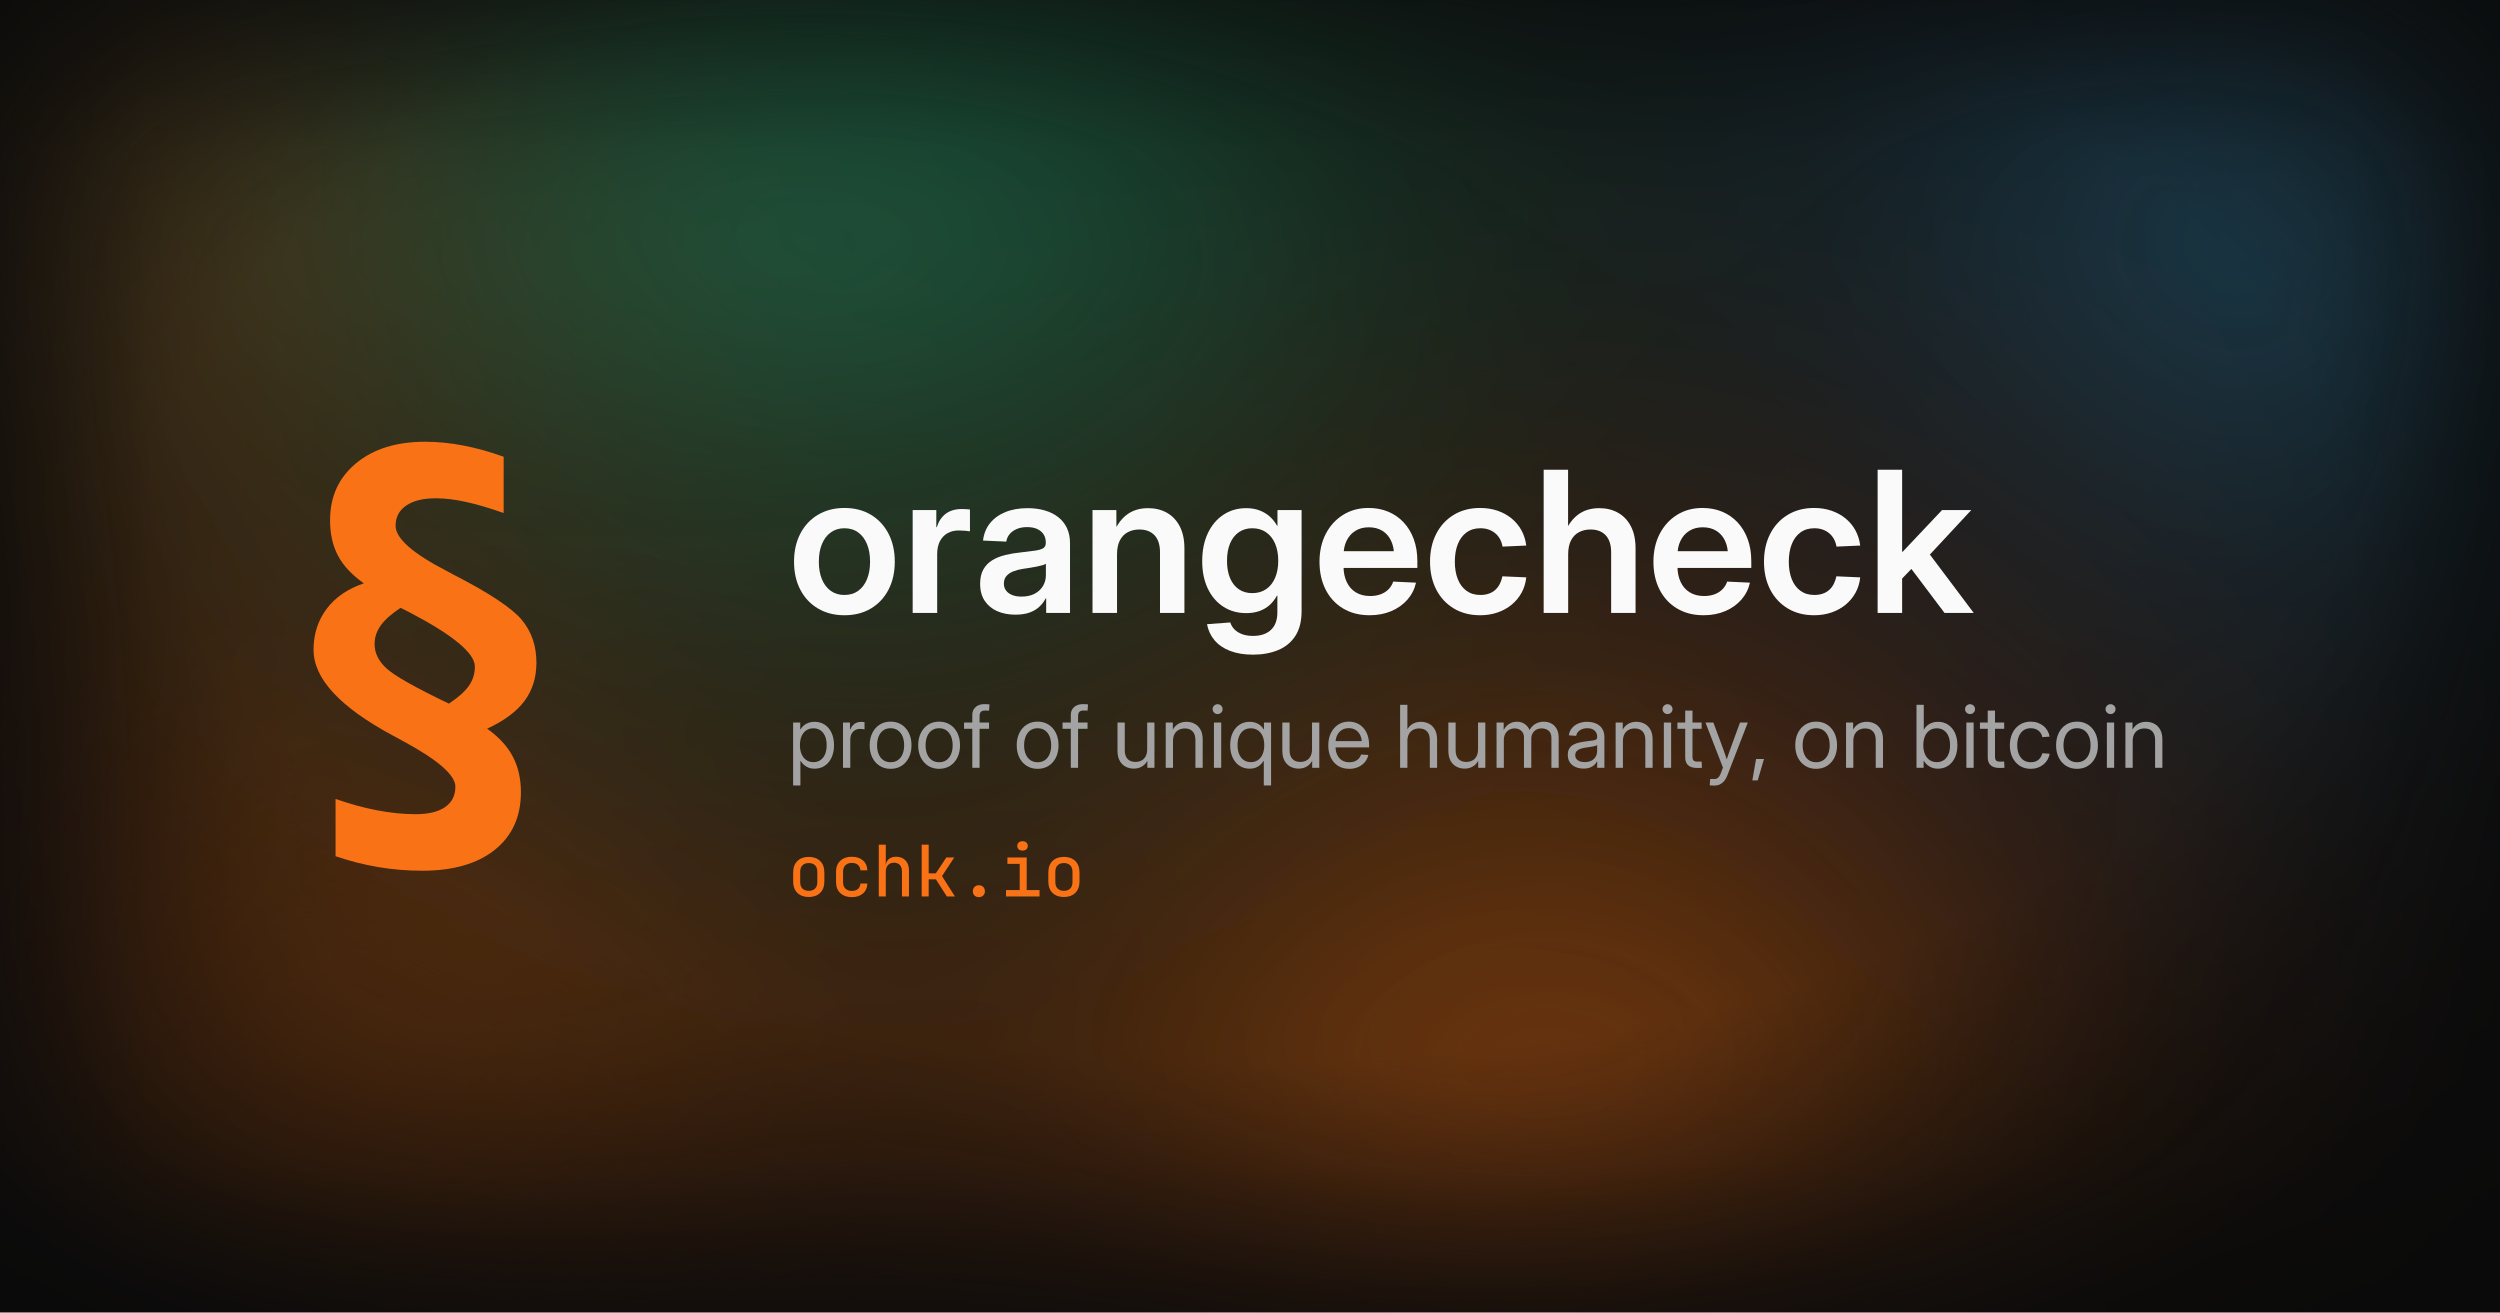
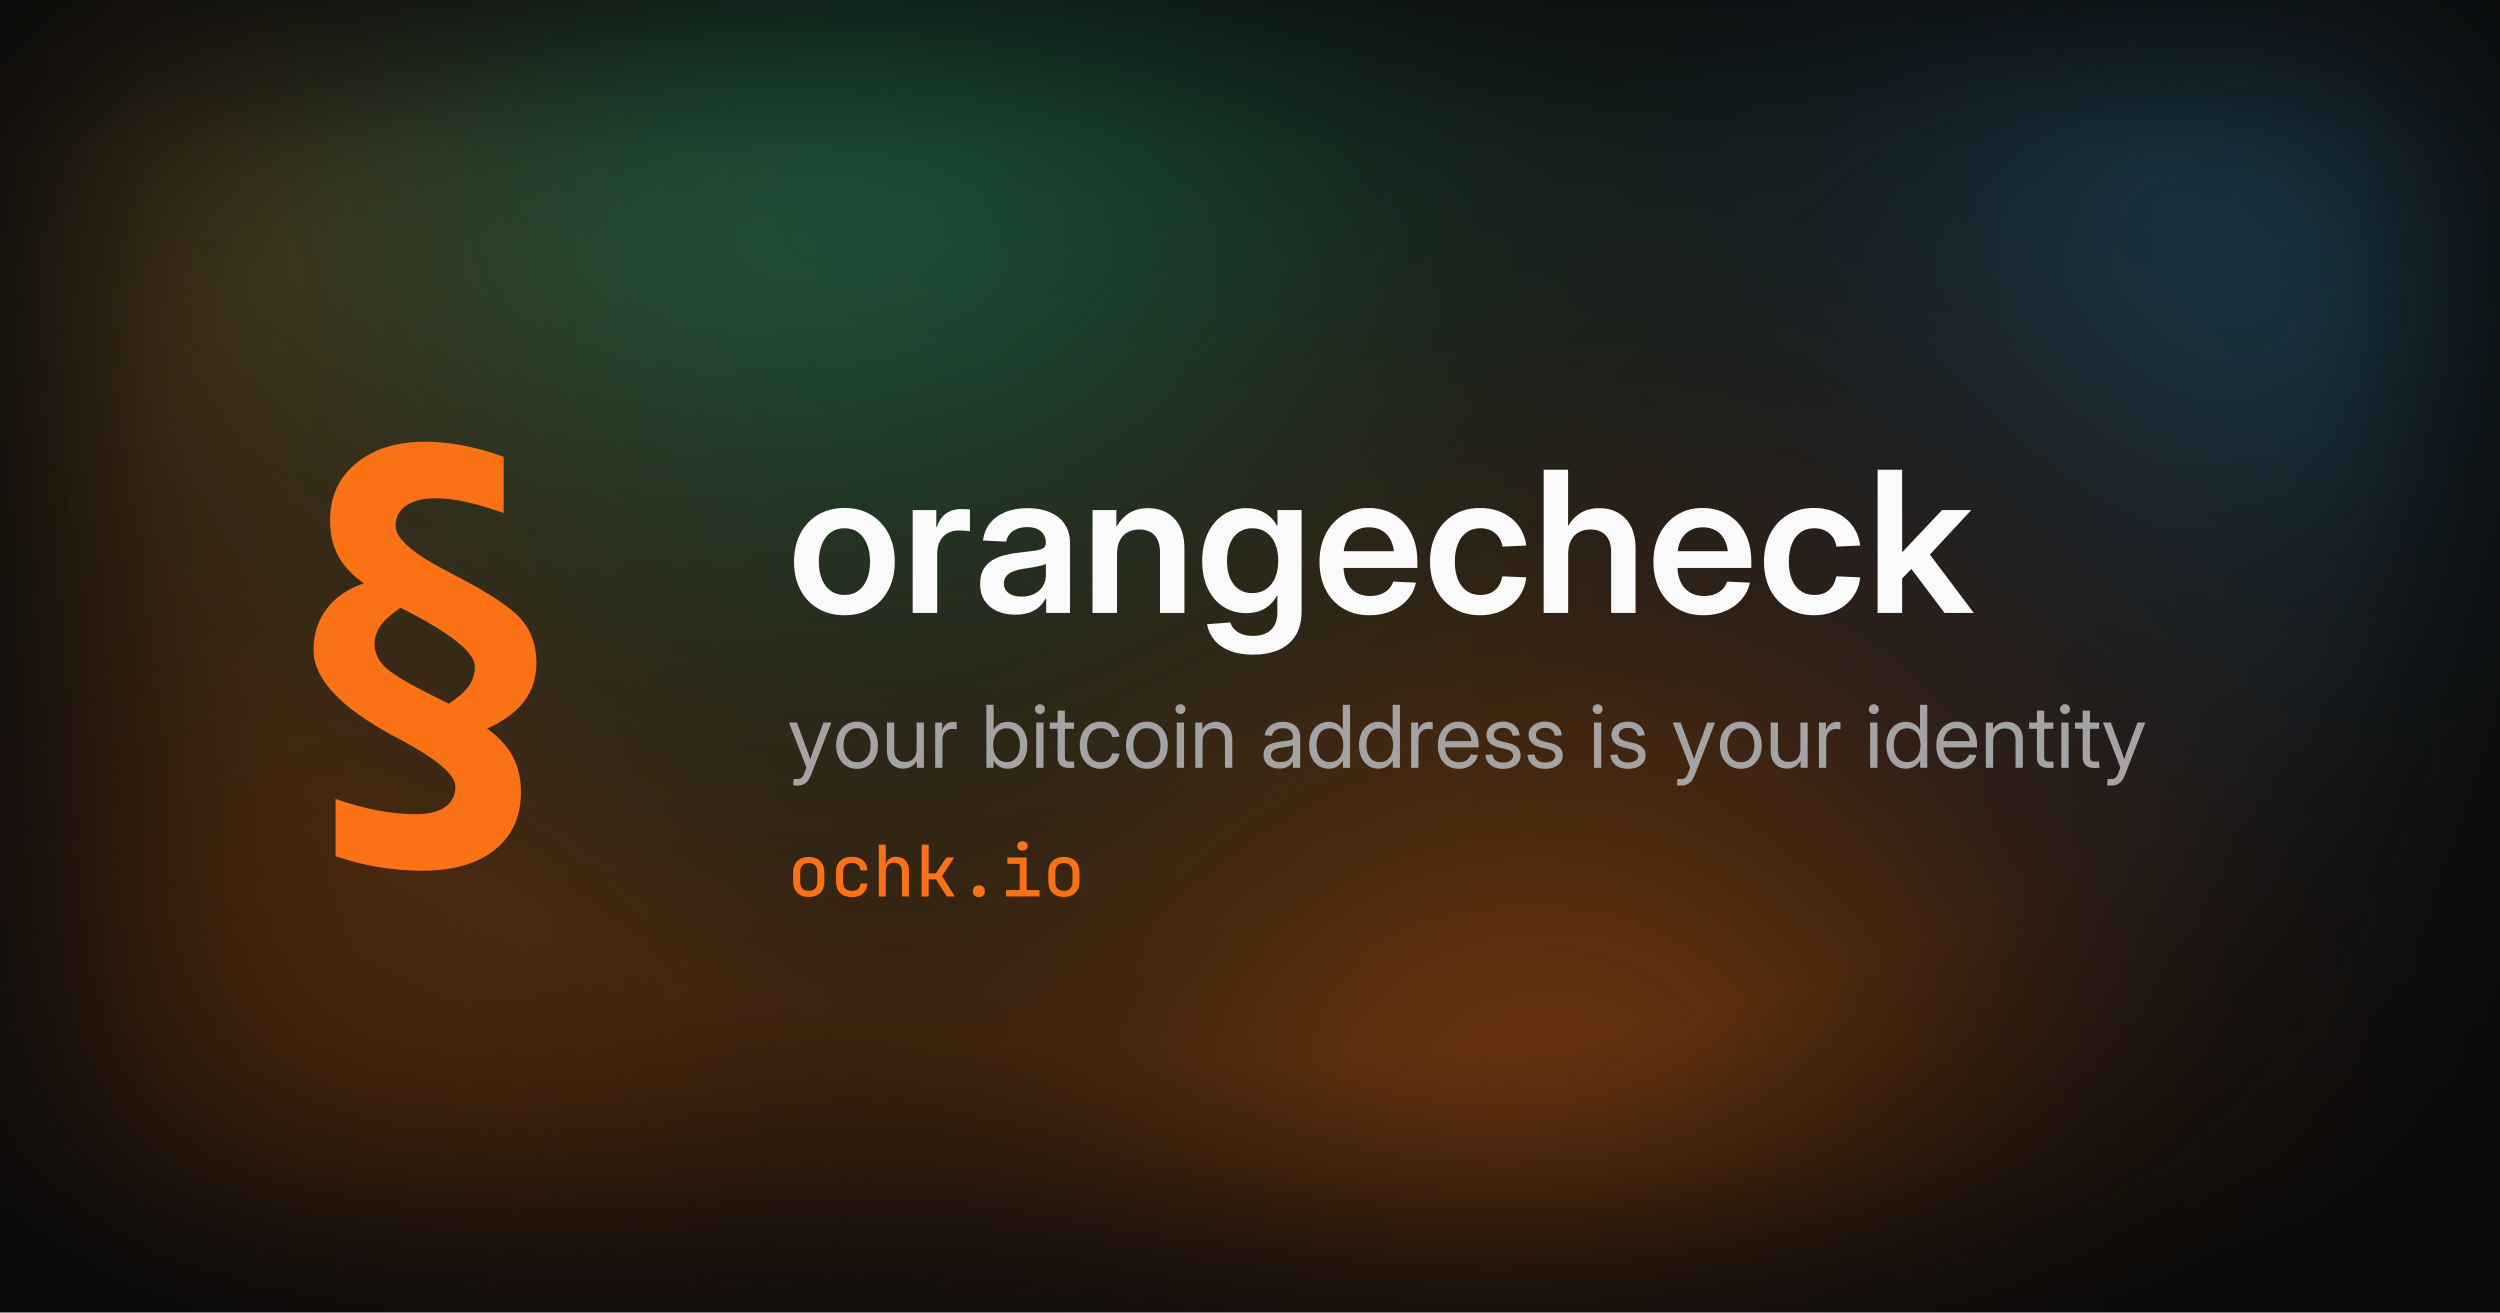
<svg xmlns="http://www.w3.org/2000/svg" width="1200" height="630" viewBox="0 0 1200 630" role="img" aria-label="orangecheck — og banner (orangecheck/dark)">
  <rect width="1200" height="630" fill="#0a0a0a" />
  <filter id="aublur" x="-20%" y="-20%" width="140%" height="140%">
    <feGaussianBlur stdDeviation="75.6" />
  </filter>
  <mask id="aumask">
    <rect width="1200" height="630" fill="url(#aufade)" />
  </mask>
  <defs>
    <radialGradient id="au0" cx="50%" cy="50%" r="50%">
      <stop offset="0%" stop-color="#f97316" stop-opacity="0.95" />
      <stop offset="62%" stop-color="#f97316" stop-opacity="0.18" />
      <stop offset="100%" stop-color="#f97316" stop-opacity="0" />
    </radialGradient>
    <radialGradient id="au1" cx="50%" cy="50%" r="50%">
      <stop offset="0%" stop-color="#34c98a" stop-opacity="0.95" />
      <stop offset="62%" stop-color="#34c98a" stop-opacity="0.18" />
      <stop offset="100%" stop-color="#34c98a" stop-opacity="0" />
    </radialGradient>
    <radialGradient id="au2" cx="50%" cy="50%" r="50%">
      <stop offset="0%" stop-color="#3f9fd1" stop-opacity="0.95" />
      <stop offset="62%" stop-color="#3f9fd1" stop-opacity="0.18" />
      <stop offset="100%" stop-color="#3f9fd1" stop-opacity="0" />
    </radialGradient>
    <radialGradient id="au3" cx="50%" cy="50%" r="50%">
      <stop offset="0%" stop-color="#f97316" stop-opacity="0.95" />
      <stop offset="62%" stop-color="#f97316" stop-opacity="0.18" />
      <stop offset="100%" stop-color="#f97316" stop-opacity="0" />
    </radialGradient>
    <radialGradient id="au4" cx="50%" cy="50%" r="50%">
      <stop offset="0%" stop-color="#f97316" stop-opacity="0.95" />
      <stop offset="62%" stop-color="#f97316" stop-opacity="0.18" />
      <stop offset="100%" stop-color="#f97316" stop-opacity="0" />
    </radialGradient>
    <radialGradient id="aufade" cx="50%" cy="38%" r="78%">
      <stop offset="55%" stop-color="#fff" stop-opacity="1" />
      <stop offset="100%" stop-color="#fff" stop-opacity="0" />
    </radialGradient>
  </defs>
  <g opacity="0.62" filter="url(#aublur)" mask="url(#aumask)">
    <ellipse cx="-60.0" cy="-63.0" rx="552.0" ry="598.5" fill="url(#au0)" />
    <ellipse cx="408.0" cy="-31.5" rx="504.0" ry="567.0" fill="url(#au1)" />
    <ellipse cx="1176.0" cy="-50.4" rx="552.0" ry="598.5" fill="url(#au2)" />
    <ellipse cx="744.0" cy="598.5" rx="480.0" ry="535.5" fill="url(#au3)" />
    <ellipse cx="144.0" cy="642.6" rx="504.0" ry="535.5" fill="url(#au4)" />
  </g>
  <g transform="translate(72.0 183.0) scale(0.2578)" fill="#fafafa">
    <path d="M518 856Q463 820 438.5 785.5Q414 751 414 711Q414 657 462.5 613.0Q511 569 711 473Q766 509 790.5 543.5Q815 578 815 621Q815 702 550 840ZM930 1460V1235Q845 1265 779.0 1279.5Q713 1294 659 1294Q583 1294 540.5 1265.0Q498 1236 498 1184Q498 1109 701 1004Q720 994 729 989Q943 879 1002.0 808.5Q1061 738 1061 637Q1061 548 1013.5 484.0Q966 420 864 373Q934 323 966.5 261.5Q999 200 999 119Q999 -28 894.5 -111.5Q790 -195 604 -195Q515 -195 429.0 -180.5Q343 -166 258 -137V92Q343 62 424.0 46.5Q505 31 578 31Q655 31 696.0 59.5Q737 88 737 141Q737 211 523 326L512 332L486 346Q170 516 170 688Q170 782 222.0 851.5Q274 921 371 954Q300 1004 268.0 1064.0Q236 1124 236 1206Q236 1348 340.0 1434.0Q444 1520 616 1520Q690 1520 768.5 1505.0Q847 1490 930 1460Z" fill="#f97316" transform="translate(225.3457 820.5434) scale(0.465726 -0.465726)" />
  </g>
  <g fill="#fafafa">
    <path transform="translate(378.00 294.21) scale(0.04614 -0.04614)" d="M592 -24Q436 -24 317.50 46Q199 116 133.50 241.50Q68 367 68 533Q68 699 133.50 825Q199 951 317.50 1021.50Q436 1092 592 1092Q750 1092 867.50 1021.50Q985 951 1050.50 825Q1116 699 1116 533Q1116 367 1050.50 241.50Q985 116 867.50 46Q750 -24 592 -24ZM592 187Q676 187 735.50 230Q795 273 827 351Q859 429 859 533Q859 638 827 716Q795 794 735.50 837.50Q676 881 592 881Q510 881 450 837.50Q390 794 358 716Q326 638 326 533Q326 428 358 350.50Q390 273 449.50 230Q509 187 592 187Z" />
    <path transform="translate(432.68 294.21) scale(0.04614 -0.04614)" d="M117 0V1070H363V892H368Q397 984 462 1032.50Q527 1081 629 1081Q653 1081 675.50 1079.50Q698 1078 713 1076V849Q699 852 664.50 855Q630 858 594 858Q531 858 480.50 830Q430 802 401 747Q372 692 372 611V0Z" />
    <path transform="translate(467.19 294.21) scale(0.04614 -0.04614)" d="M438 -18Q332 -18 249.50 18Q167 54 119 125.50Q71 197 71 303Q71 394 105 453.50Q139 513 197.50 548.50Q256 584 331.50 602.50Q407 621 488 629Q586 640 644 648.50Q702 657 728 674Q754 691 754 727V734Q754 782 731 817.50Q708 853 665 873Q622 893 560 893Q498 893 451.50 873Q405 853 377 819Q349 785 343 742L101 753Q113 857 172.50 932Q232 1007 332 1048.50Q432 1090 564 1090Q662 1090 743 1066.50Q824 1043 883 997Q942 951 974 883Q1006 815 1006 726V0H758V150H752Q728 103 687 64.50Q646 26 585 4Q524 -18 438 -18ZM501 170Q583 170 639.50 200.50Q696 231 725.50 281.50Q755 332 755 393V512Q743 503 718.50 496Q694 489 661 482.50Q628 476 591.50 470Q555 464 519 459Q464 451 418.50 433.50Q373 416 345.50 385Q318 354 318 305Q318 263 341 232.50Q364 202 405 186Q446 170 501 170Z" />
    <path transform="translate(519.01 294.21) scale(0.04614 -0.04614)" d="M372 610V0H117V1070H365L366 799H323Q373 941 465.50 1015.50Q558 1090 695 1090Q807 1090 892 1041.50Q977 993 1025 900Q1073 807 1073 671V0H819V631Q819 747 762.50 807.50Q706 868 604 868Q538 868 485 840.50Q432 813 402 755.50Q372 698 372 610Z" />
    <path transform="translate(573.92 294.21) scale(0.04614 -0.04614)" d="M597 -434Q459 -434 358 -395Q257 -356 196.50 -284.50Q136 -213 118 -117L360 -99Q373 -141 405 -172.50Q437 -204 485 -221.50Q533 -239 597 -239Q716 -239 783 -176.50Q850 -114 850 6V179H845Q814 122 768.50 81.50Q723 41 662.50 19.50Q602 -2 526 -2Q391 -2 287.50 65Q184 132 126 254Q68 376 68 539Q68 705 126.50 829Q185 953 288.50 1021.50Q392 1090 526 1090Q601 1090 662 1067.50Q723 1045 769.50 1004Q816 963 847 907H851V1070H1102V21Q1102 -140 1036.50 -240Q971 -340 856.50 -387Q742 -434 597 -434ZM589 206Q672 206 732.50 247Q793 288 826 364Q859 440 859 542Q859 645 826.50 721Q794 797 733 839Q672 881 589 881Q509 881 450 840.50Q391 800 358.50 724.50Q326 649 326 542Q326 436 358.50 360.50Q391 285 450 245.50Q509 206 589 206Z" />
    <path transform="translate(630.22 294.21) scale(0.04614 -0.04614)" d="M590 -24Q430 -24 312.50 47Q195 118 131.50 243.50Q68 369 68 532Q68 696 133 822Q198 948 313 1020Q428 1092 578 1092Q690 1092 782.50 1053.50Q875 1015 943 942.50Q1011 870 1048.50 768Q1086 666 1086 539V468H174V642H958L844 594Q844 685 812.50 751.50Q781 818 722 854.50Q663 891 581 891Q500 891 441 854Q382 817 350 751.50Q318 686 318 598V486Q318 392 351 322Q384 252 446 214Q508 176 595 176Q657 176 705.50 194.50Q754 213 787 247Q820 281 835 326L1072 315Q1050 215 983 138.50Q916 62 815 19Q714 -24 590 -24Z" />
    <path transform="translate(683.28 294.21) scale(0.04614 -0.04614)" d="M589 -24Q433 -24 315.50 46.50Q198 117 133 242.50Q68 368 68 533Q68 698 133 824Q198 950 315.50 1021Q433 1092 589 1092Q687 1092 770 1063.50Q853 1035 916.50 983Q980 931 1019 859.50Q1058 788 1069 701L822 690Q815 733 796 768Q777 803 747.50 828Q718 853 679 867Q640 881 592 881Q507 881 447.50 837.50Q388 794 357 716Q326 638 326 533Q326 429 357 351Q388 273 447.50 230Q507 187 592 187Q641 187 679.50 200.50Q718 214 746.50 239.50Q775 265 793.50 301Q812 337 821 381L1069 370Q1060 283 1021 211.50Q982 140 918.50 87Q855 34 771 5Q687 -24 589 -24Z" />
    <path transform="translate(735.56 294.21) scale(0.04614 -0.04614)" d="M372 610V0H117V1490H371V799H323Q373 941 465.50 1015.50Q558 1090 695 1090Q807 1090 892 1041.50Q977 993 1025 900Q1073 807 1073 671V0H819V631Q819 747 762.50 807.50Q706 868 604 868Q538 868 485 840.50Q432 813 402 755.50Q372 698 372 610Z" />
    <path transform="translate(790.51 294.21) scale(0.04614 -0.04614)" d="M590 -24Q430 -24 312.50 47Q195 118 131.50 243.50Q68 369 68 532Q68 696 133 822Q198 948 313 1020Q428 1092 578 1092Q690 1092 782.50 1053.50Q875 1015 943 942.50Q1011 870 1048.50 768Q1086 666 1086 539V468H174V642H958L844 594Q844 685 812.50 751.50Q781 818 722 854.50Q663 891 581 891Q500 891 441 854Q382 817 350 751.50Q318 686 318 598V486Q318 392 351 322Q384 252 446 214Q508 176 595 176Q657 176 705.50 194.50Q754 213 787 247Q820 281 835 326L1072 315Q1050 215 983 138.50Q916 62 815 19Q714 -24 590 -24Z" />
    <path transform="translate(843.58 294.21) scale(0.04614 -0.04614)" d="M589 -24Q433 -24 315.50 46.50Q198 117 133 242.50Q68 368 68 533Q68 698 133 824Q198 950 315.50 1021Q433 1092 589 1092Q687 1092 770 1063.50Q853 1035 916.50 983Q980 931 1019 859.50Q1058 788 1069 701L822 690Q815 733 796 768Q777 803 747.50 828Q718 853 679 867Q640 881 592 881Q507 881 447.50 837.50Q388 794 357 716Q326 638 326 533Q326 429 357 351Q388 273 447.50 230Q507 187 592 187Q641 187 679.50 200.50Q718 214 746.50 239.50Q775 265 793.50 301Q812 337 821 381L1069 370Q1060 283 1021 211.50Q982 140 918.50 87Q855 34 771 5Q687 -24 589 -24Z" />
    <path transform="translate(895.86 294.21) scale(0.04614 -0.04614)" d="M350 335V637H378L787 1070H1091L600 542H549ZM117 0V1490H372V0ZM813 0 447 486 618 664 1117 0Z" />
  </g>
  <g fill="#a3a3a3">
-     <path transform="translate(378.00 368.55) scale(0.0203 -0.0203)" d="M133 -418V1070H301V909H307Q338 961 386 1001.50Q434 1042 498 1065Q562 1088 639 1088Q777 1088 881 1019Q985 950 1042.50 825Q1100 700 1100 534Q1100 369 1042.50 244Q985 119 881 49Q777 -21 639 -21Q562 -21 500.50 2.50Q439 26 391.50 67.50Q344 109 310 163H305V-418ZM613 134Q708 134 778 181.50Q848 229 887 318.50Q926 408 926 535Q926 662 887 751Q848 840 778 887Q708 934 613 934Q514 934 442 884.50Q370 835 332 745.50Q294 656 294 535Q294 415 332.50 324.50Q371 234 442.50 184Q514 134 613 134Z" />
-     <path transform="translate(401.94 368.55) scale(0.0203 -0.0203)" d="M133 0V1070H298V902H304Q333 985 399.50 1035.50Q466 1086 566 1086Q588 1086 609 1084Q630 1082 642 1080V908Q632 911 603 915.50Q574 920 537 920Q474 920 421 891.50Q368 863 336.50 805.50Q305 748 305 661V0Z" />
-     <path transform="translate(415.84 368.55) scale(0.0203 -0.0203)" d="M573 -24Q426 -24 314.50 47Q203 118 141 243Q79 368 79 532Q79 697 141 823Q203 949 314.50 1020.50Q426 1092 573 1092Q722 1092 833 1020.50Q944 949 1006 823Q1068 697 1068 532Q1068 368 1006 243Q944 118 833 47Q722 -24 573 -24ZM573 132Q676 132 747.50 183Q819 234 856.50 324.50Q894 415 894 532Q894 651 856.50 741.50Q819 832 747.50 884Q676 936 573 936Q471 936 399.50 884.50Q328 833 291 742Q254 651 254 532Q254 414 291 324Q328 234 399.50 183Q471 132 573 132Z" />
-     <path transform="translate(439.13 368.55) scale(0.0203 -0.0203)" d="M573 -24Q426 -24 314.50 47Q203 118 141 243Q79 368 79 532Q79 697 141 823Q203 949 314.50 1020.50Q426 1092 573 1092Q722 1092 833 1020.50Q944 949 1006 823Q1068 697 1068 532Q1068 368 1006 243Q944 118 833 47Q722 -24 573 -24ZM573 132Q676 132 747.50 183Q819 234 856.50 324.50Q894 415 894 532Q894 651 856.50 741.50Q819 832 747.50 884Q676 936 573 936Q471 936 399.50 884.50Q328 833 291 742Q254 651 254 532Q254 414 291 324Q328 234 399.50 183Q471 132 573 132Z" />
-     <path transform="translate(462.42 368.55) scale(0.0203 -0.0203)" d="M607 1070V922H16V1070ZM211 0V1249Q211 1330 247.50 1387Q284 1444 349 1475Q414 1506 498 1506Q540 1506 573 1503.50Q606 1501 618 1499L607 1351Q597 1352 567.50 1353.50Q538 1355 515 1355Q445 1355 414 1323Q383 1291 383 1220V0Z" />
-     <path transform="translate(486.42 368.55) scale(0.0203 -0.0203)" d="M573 -24Q426 -24 314.50 47Q203 118 141 243Q79 368 79 532Q79 697 141 823Q203 949 314.50 1020.50Q426 1092 573 1092Q722 1092 833 1020.50Q944 949 1006 823Q1068 697 1068 532Q1068 368 1006 243Q944 118 833 47Q722 -24 573 -24ZM573 132Q676 132 747.50 183Q819 234 856.50 324.50Q894 415 894 532Q894 651 856.50 741.50Q819 832 747.50 884Q676 936 573 936Q471 936 399.50 884.50Q328 833 291 742Q254 651 254 532Q254 414 291 324Q328 234 399.50 183Q471 132 573 132Z" />
-     <path transform="translate(509.70 368.55) scale(0.0203 -0.0203)" d="M607 1070V922H16V1070ZM211 0V1249Q211 1330 247.50 1387Q284 1444 349 1475Q414 1506 498 1506Q540 1506 573 1503.50Q606 1501 618 1499L607 1351Q597 1352 567.50 1353.50Q538 1355 515 1355Q445 1355 414 1323Q383 1291 383 1220V0Z" />
-     <path transform="translate(533.70 368.55) scale(0.0203 -0.0203)" d="M519 -19Q412 -19 324 27.50Q236 74 184.50 168Q133 262 133 402V1070H305V414Q305 279 371.50 209Q438 139 556 139Q634 139 697 170.50Q760 202 797.50 269.50Q835 337 835 440V1070H1007V0H839V259H882Q830 114 737 47.50Q644 -19 519 -19Z" />
-     <path transform="translate(556.85 368.55) scale(0.0203 -0.0203)" d="M305 630V0H133V1070H301V810H258Q310 956 403 1022Q496 1088 621 1088Q729 1088 816.50 1041.50Q904 995 955.50 902Q1007 809 1007 668V0H835V655Q835 791 769 861Q703 931 584 931Q507 931 443.50 899Q380 867 342.50 800.50Q305 734 305 630Z" />
-     <path transform="translate(579.99 368.55) scale(0.0203 -0.0203)" d="M133 0V1070H305V0ZM220 1271Q171 1271 136.50 1305Q102 1339 102 1387Q102 1436 136.50 1470Q171 1504 219 1504Q269 1504 303.50 1470Q338 1436 338 1387Q338 1339 303.50 1305Q269 1271 220 1271Z" />
-     <path transform="translate(588.88 368.55) scale(0.0203 -0.0203)" d="M1046 -418H874V163H869Q836 109 788.50 67.50Q741 26 679.50 2.50Q618 -21 540 -21Q403 -21 298.50 49Q194 119 136.50 244Q79 369 79 534Q79 700 137 825Q195 950 299 1019Q403 1088 541 1088Q619 1088 682.50 1065Q746 1042 794 1001.50Q842 961 872 909H878V1070H1046ZM567 134Q666 134 737.50 184Q809 234 847 324.50Q885 415 885 535Q885 656 847 745.50Q809 835 737.50 884.50Q666 934 567 934Q472 934 401.50 887Q331 840 292.50 751Q254 662 254 535Q254 408 293 318.50Q332 229 402.50 181.50Q473 134 567 134Z" />
-     <path transform="translate(612.82 368.55) scale(0.0203 -0.0203)" d="M519 -19Q412 -19 324 27.50Q236 74 184.50 168Q133 262 133 402V1070H305V414Q305 279 371.50 209Q438 139 556 139Q634 139 697 170.50Q760 202 797.50 269.50Q835 337 835 440V1070H1007V0H839V259H882Q830 114 737 47.50Q644 -19 519 -19Z" />
-     <path transform="translate(635.97 368.55) scale(0.0203 -0.0203)" d="M577 -24Q420 -24 309 47Q198 118 138.50 243.50Q79 369 79 531Q79 695 140.50 821Q202 947 311 1019.50Q420 1092 563 1092Q668 1092 756 1054Q844 1016 908.50 944Q973 872 1008.50 769.50Q1044 667 1044 536V483H176V631H949L873 578Q873 687 835.50 768Q798 849 728.50 893.50Q659 938 563 938Q467 938 397 893Q327 848 288.50 768.50Q250 689 250 585V506Q250 394 289 309.50Q328 225 401 178Q474 131 577 131Q650 131 706.50 153.50Q763 176 800.50 217.50Q838 259 855 314L1026 304Q1005 206 942 132.50Q879 59 785.50 17.50Q692 -24 577 -24Z" />
-     <path transform="translate(669.36 368.55) scale(0.0203 -0.0203)" d="M305 630V0H133V1490H305V810H258Q310 956 403 1022Q496 1088 621 1088Q729 1088 816.50 1041.50Q904 995 955.50 902Q1007 809 1007 668V0H835V655Q835 791 769 861Q703 931 584 931Q507 931 443.50 899Q380 867 342.50 800.50Q305 734 305 630Z" />
-     <path transform="translate(692.51 368.55) scale(0.0203 -0.0203)" d="M519 -19Q412 -19 324 27.50Q236 74 184.50 168Q133 262 133 402V1070H305V414Q305 279 371.50 209Q438 139 556 139Q634 139 697 170.50Q760 202 797.50 269.50Q835 337 835 440V1070H1007V0H839V259H882Q830 114 737 47.50Q644 -19 519 -19Z" />
-     <path transform="translate(715.65 368.55) scale(0.0203 -0.0203)" d="M133 0V1070H301V846H282Q311 926 361.50 980Q412 1034 477 1062Q542 1090 614 1090Q738 1090 822 1018.50Q906 947 927 846H895Q917 915 967 970Q1017 1025 1089.50 1057.50Q1162 1090 1250 1090Q1347 1090 1427 1048Q1507 1006 1554.50 921Q1602 836 1602 706V0H1430V705Q1430 827 1361 879.50Q1292 932 1201 932Q1125 932 1069.50 900Q1014 868 984 812.50Q954 757 954 685V0H781V723Q781 817 718 874.50Q655 932 559 932Q493 932 435 901Q377 870 341 809Q305 748 305 657V0Z" />
-     <path transform="translate(750.88 368.55) scale(0.0203 -0.0203)" d="M453 -18Q348 -18 264 19Q180 56 131 128.50Q82 201 82 307Q82 399 118 457Q154 515 214.50 547.50Q275 580 351 597Q427 614 506 624Q606 638 665.50 645Q725 652 750.50 668.50Q776 685 776 725V734Q776 795 749 840Q722 885 669.50 911Q617 937 542 937Q468 937 411 912Q354 887 320.50 846Q287 805 279 756L106 768Q120 866 179 937.50Q238 1009 331.50 1048.50Q425 1088 541 1088Q625 1088 699 1066Q773 1044 828.50 999Q884 954 915.50 887Q947 820 947 730V0H777V150H771Q752 112 714 73Q676 34 612.50 8Q549 -18 453 -18ZM479 135Q582 135 648 173Q714 211 745 271.50Q776 332 776 401V538Q766 528 737 519.50Q708 511 667.50 503.50Q627 496 582.50 489Q538 482 498 477Q436 469 381 449.50Q326 430 292 394Q258 358 258 297Q258 246 285 210Q312 174 362 154.50Q412 135 479 135Z" />
-     <path transform="translate(772.81 368.55) scale(0.0203 -0.0203)" d="M305 630V0H133V1070H301V810H258Q310 956 403 1022Q496 1088 621 1088Q729 1088 816.50 1041.50Q904 995 955.50 902Q1007 809 1007 668V0H835V655Q835 791 769 861Q703 931 584 931Q507 931 443.50 899Q380 867 342.50 800.50Q305 734 305 630Z" />
-     <path transform="translate(795.95 368.55) scale(0.0203 -0.0203)" d="M133 0V1070H305V0ZM220 1271Q171 1271 136.50 1305Q102 1339 102 1387Q102 1436 136.50 1470Q171 1504 219 1504Q269 1504 303.50 1470Q338 1436 338 1387Q338 1339 303.50 1305Q269 1271 220 1271Z" />
-     <path transform="translate(804.84 368.55) scale(0.0203 -0.0203)" d="M589 1070V922H16V1070ZM200 1353H372V264Q372 199 398.50 172.50Q425 146 491 146Q513 146 539.50 147Q566 148 588 149L596 1Q570 -1 538 -2Q506 -3 478 -3Q340 -3 270 60Q200 123 200 246Z" />
-     <path transform="translate(817.92 368.55) scale(0.0203 -0.0203)" d="M135 -415 146 -264 231 -265Q269 -268 298.50 -256Q328 -244 352.50 -214Q377 -184 396 -132L448 6L35 1070H222L452 450Q483 367 510 285.50Q537 204 563 123H513Q539 204 566.50 286Q594 368 624 450L851 1070H1036L548 -190Q518 -265 474 -316Q430 -367 372.50 -393.50Q315 -420 246 -420Q215 -420 187 -418.50Q159 -417 135 -415Z" />
-     <path transform="translate(839.66 368.55) scale(0.0203 -0.0203)" d="M72 -298 160 208H347L199 -298Z" />
-     <path transform="translate(860.11 368.55) scale(0.0203 -0.0203)" d="M573 -24Q426 -24 314.50 47Q203 118 141 243Q79 368 79 532Q79 697 141 823Q203 949 314.50 1020.50Q426 1092 573 1092Q722 1092 833 1020.50Q944 949 1006 823Q1068 697 1068 532Q1068 368 1006 243Q944 118 833 47Q722 -24 573 -24ZM573 132Q676 132 747.50 183Q819 234 856.50 324.50Q894 415 894 532Q894 651 856.50 741.50Q819 832 747.50 884Q676 936 573 936Q471 936 399.50 884.50Q328 833 291 742Q254 651 254 532Q254 414 291 324Q328 234 399.50 183Q471 132 573 132Z" />
-     <path transform="translate(883.40 368.55) scale(0.0203 -0.0203)" d="M305 630V0H133V1070H301V810H258Q310 956 403 1022Q496 1088 621 1088Q729 1088 816.50 1041.50Q904 995 955.50 902Q1007 809 1007 668V0H835V655Q835 791 769 861Q703 931 584 931Q507 931 443.50 899Q380 867 342.50 800.50Q305 734 305 630Z" />
-     <path transform="translate(917.22 368.55) scale(0.0203 -0.0203)" d="M639 -21Q562 -21 499.50 2.50Q437 26 389 67.50Q341 109 307 163H301V0H133V1490H305V909H310Q341 961 388 1001.50Q435 1042 498.50 1065Q562 1088 639 1088Q777 1088 881 1019Q985 950 1042.50 825Q1100 700 1100 534Q1100 369 1042.50 244Q985 119 881 49Q777 -21 639 -21ZM613 134Q708 134 778 181.50Q848 229 887 318.50Q926 408 926 535Q926 662 887 751Q848 840 778 887Q708 934 613 934Q514 934 442 884.50Q370 835 332 745.50Q294 656 294 535Q294 415 332.50 324.50Q371 234 442.50 184Q514 134 613 134Z" />
-     <path transform="translate(941.16 368.55) scale(0.0203 -0.0203)" d="M133 0V1070H305V0ZM220 1271Q171 1271 136.50 1305Q102 1339 102 1387Q102 1436 136.50 1470Q171 1504 219 1504Q269 1504 303.50 1470Q338 1436 338 1387Q338 1339 303.50 1305Q269 1271 220 1271Z" />
-     <path transform="translate(950.05 368.55) scale(0.0203 -0.0203)" d="M589 1070V922H16V1070ZM200 1353H372V264Q372 199 398.50 172.50Q425 146 491 146Q513 146 539.50 147Q566 148 588 149L596 1Q570 -1 538 -2Q506 -3 478 -3Q340 -3 270 60Q200 123 200 246Z" />
-     <path transform="translate(963.12 368.55) scale(0.0203 -0.0203)" d="M573 -24Q426 -24 314.50 47Q203 118 141 243Q79 368 79 532Q79 697 141 823Q203 949 314.50 1020.50Q426 1092 573 1092Q661 1092 736.50 1065.50Q812 1039 871 992Q930 945 968 880Q1006 815 1020 737L848 726Q838 772 815.50 810.50Q793 849 758 877Q723 905 677 920.50Q631 936 573 936Q471 936 399.50 884.50Q328 833 291 742Q254 651 254 532Q254 414 291 324Q328 234 399.50 183Q471 132 573 132Q632 132 677.50 147Q723 162 756 190Q789 218 812 257Q835 296 847 344L1021 333Q1008 256 969.50 190.50Q931 125 871.50 77Q812 29 736.50 2.50Q661 -24 573 -24Z" />
-     <path transform="translate(985.32 368.55) scale(0.0203 -0.0203)" d="M573 -24Q426 -24 314.50 47Q203 118 141 243Q79 368 79 532Q79 697 141 823Q203 949 314.50 1020.50Q426 1092 573 1092Q722 1092 833 1020.50Q944 949 1006 823Q1068 697 1068 532Q1068 368 1006 243Q944 118 833 47Q722 -24 573 -24ZM573 132Q676 132 747.50 183Q819 234 856.50 324.50Q894 415 894 532Q894 651 856.50 741.50Q819 832 747.50 884Q676 936 573 936Q471 936 399.50 884.50Q328 833 291 742Q254 651 254 532Q254 414 291 324Q328 234 399.50 183Q471 132 573 132Z" />
-     <path transform="translate(1008.60 368.55) scale(0.0203 -0.0203)" d="M133 0V1070H305V0ZM220 1271Q171 1271 136.50 1305Q102 1339 102 1387Q102 1436 136.50 1470Q171 1504 219 1504Q269 1504 303.50 1470Q338 1436 338 1387Q338 1339 303.50 1305Q269 1271 220 1271Z" />
-     <path transform="translate(1017.50 368.55) scale(0.0203 -0.0203)" d="M305 630V0H133V1070H301V810H258Q310 956 403 1022Q496 1088 621 1088Q729 1088 816.50 1041.50Q904 995 955.50 902Q1007 809 1007 668V0H835V655Q835 791 769 861Q703 931 584 931Q507 931 443.50 899Q380 867 342.50 800.50Q305 734 305 630Z" />
+     <path transform="translate(378.00 368.55) scale(0.0203 -0.0203)" d="M135 -415 146 -264 231 -265Q269 -268 298.50 -256Q328 -244 352.50 -214Q377 -184 396 -132L448 6L35 1070H222L452 450Q483 367 510 285.50Q537 204 563 123H513Q539 204 566.50 286Q594 368 624 450L851 1070H1036L548 -190Q518 -265 474 -316Q430 -367 372.50 -393.50Q315 -420 246 -420Q215 -420 187 -418.50Q159 -417 135 -415Z" />
+     <path transform="translate(399.74 368.55) scale(0.0203 -0.0203)" d="M573 -24Q426 -24 314.50 47Q203 118 141 243Q79 368 79 532Q79 697 141 823Q203 949 314.50 1020.50Q426 1092 573 1092Q722 1092 833 1020.50Q944 949 1006 823Q1068 697 1068 532Q1068 368 1006 243Q944 118 833 47Q722 -24 573 -24ZM573 132Q676 132 747.50 183Q819 234 856.50 324.50Q894 415 894 532Q894 651 856.50 741.50Q819 832 747.50 884Q676 936 573 936Q471 936 399.50 884.50Q328 833 291 742Q254 651 254 532Q254 414 291 324Q328 234 399.50 183Q471 132 573 132Z" />
+     <path transform="translate(423.03 368.55) scale(0.0203 -0.0203)" d="M519 -19Q412 -19 324 27.50Q236 74 184.50 168Q133 262 133 402V1070H305V414Q305 279 371.50 209Q438 139 556 139Q634 139 697 170.50Q760 202 797.50 269.50Q835 337 835 440V1070H1007V0H839V259H882Q830 114 737 47.50Q644 -19 519 -19Z" />
+     <path transform="translate(446.18 368.55) scale(0.0203 -0.0203)" d="M133 0V1070H298V902H304Q333 985 399.50 1035.50Q466 1086 566 1086Q588 1086 609 1084Q630 1082 642 1080V908Q632 911 603 915.50Q574 920 537 920Q474 920 421 891.50Q368 863 336.50 805.50Q305 748 305 661V0Z" />
+     <path transform="translate(470.76 368.55) scale(0.0203 -0.0203)" d="M639 -21Q562 -21 499.50 2.50Q437 26 389 67.50Q341 109 307 163H301V0H133V1490H305V909H310Q341 961 388 1001.50Q435 1042 498.50 1065Q562 1088 639 1088Q777 1088 881 1019Q985 950 1042.50 825Q1100 700 1100 534Q1100 369 1042.50 244Q985 119 881 49Q777 -21 639 -21ZM613 134Q708 134 778 181.50Q848 229 887 318.50Q926 408 926 535Q926 662 887 751Q848 840 778 887Q708 934 613 934Q514 934 442 884.50Q370 835 332 745.50Q294 656 294 535Q294 415 332.50 324.50Q371 234 442.50 184Q514 134 613 134Z" />
+     <path transform="translate(494.70 368.55) scale(0.0203 -0.0203)" d="M133 0V1070H305V0ZM220 1271Q171 1271 136.50 1305Q102 1339 102 1387Q102 1436 136.50 1470Q171 1504 219 1504Q269 1504 303.50 1470Q338 1436 338 1387Q338 1339 303.50 1305Q269 1271 220 1271Z" />
+     <path transform="translate(503.59 368.55) scale(0.0203 -0.0203)" d="M589 1070V922H16V1070ZM200 1353H372V264Q372 199 398.50 172.50Q425 146 491 146Q513 146 539.50 147Q566 148 588 149L596 1Q570 -1 538 -2Q506 -3 478 -3Q340 -3 270 60Q200 123 200 246Z" />
+     <path transform="translate(516.67 368.55) scale(0.0203 -0.0203)" d="M573 -24Q426 -24 314.50 47Q203 118 141 243Q79 368 79 532Q79 697 141 823Q203 949 314.50 1020.50Q426 1092 573 1092Q661 1092 736.50 1065.50Q812 1039 871 992Q930 945 968 880Q1006 815 1020 737L848 726Q838 772 815.50 810.50Q793 849 758 877Q723 905 677 920.50Q631 936 573 936Q471 936 399.50 884.50Q328 833 291 742Q254 651 254 532Q254 414 291 324Q328 234 399.50 183Q471 132 573 132Q632 132 677.50 147Q723 162 756 190Q789 218 812 257Q835 296 847 344L1021 333Q1008 256 969.50 190.50Q931 125 871.50 77Q812 29 736.50 2.50Q661 -24 573 -24Z" />
+     <path transform="translate(538.86 368.55) scale(0.0203 -0.0203)" d="M573 -24Q426 -24 314.50 47Q203 118 141 243Q79 368 79 532Q79 697 141 823Q203 949 314.50 1020.50Q426 1092 573 1092Q722 1092 833 1020.50Q944 949 1006 823Q1068 697 1068 532Q1068 368 1006 243Q944 118 833 47Q722 -24 573 -24ZM573 132Q676 132 747.50 183Q819 234 856.50 324.50Q894 415 894 532Q894 651 856.50 741.50Q819 832 747.50 884Q676 936 573 936Q471 936 399.50 884.50Q328 833 291 742Q254 651 254 532Q254 414 291 324Q328 234 399.50 183Q471 132 573 132Z" />
+     <path transform="translate(562.15 368.55) scale(0.0203 -0.0203)" d="M133 0V1070H305V0ZM220 1271Q171 1271 136.50 1305Q102 1339 102 1387Q102 1436 136.50 1470Q171 1504 219 1504Q269 1504 303.50 1470Q338 1436 338 1387Q338 1339 303.50 1305Q269 1271 220 1271Z" />
+     <path transform="translate(571.04 368.55) scale(0.0203 -0.0203)" d="M305 630V0H133V1070H301V810H258Q310 956 403 1022Q496 1088 621 1088Q729 1088 816.50 1041.50Q904 995 955.50 902Q1007 809 1007 668V0H835V655Q835 791 769 861Q703 931 584 931Q507 931 443.50 899Q380 867 342.50 800.50Q305 734 305 630Z" />
+     <path transform="translate(604.86 368.55) scale(0.0203 -0.0203)" d="M453 -18Q348 -18 264 19Q180 56 131 128.50Q82 201 82 307Q82 399 118 457Q154 515 214.50 547.50Q275 580 351 597Q427 614 506 624Q606 638 665.50 645Q725 652 750.50 668.50Q776 685 776 725V734Q776 795 749 840Q722 885 669.50 911Q617 937 542 937Q468 937 411 912Q354 887 320.50 846Q287 805 279 756L106 768Q120 866 179 937.50Q238 1009 331.50 1048.50Q425 1088 541 1088Q625 1088 699 1066Q773 1044 828.50 999Q884 954 915.50 887Q947 820 947 730V0H777V150H771Q752 112 714 73Q676 34 612.50 8Q549 -18 453 -18ZM479 135Q582 135 648 173Q714 211 745 271.50Q776 332 776 401V538Q766 528 737 519.50Q708 511 667.50 503.50Q627 496 582.50 489Q538 482 498 477Q436 469 381 449.50Q326 430 292 394Q258 358 258 297Q258 246 285 210Q312 174 362 154.50Q412 135 479 135Z" />
+     <path transform="translate(626.79 368.55) scale(0.0203 -0.0203)" d="M540 -21Q403 -21 298.50 49Q194 119 136.50 244Q79 369 79 534Q79 700 137 825Q195 950 299 1019Q403 1088 541 1088Q619 1088 681.50 1065Q744 1042 791.50 1001.50Q839 961 869 909H874V1490H1046V0H878V163H872Q839 109 790.50 67.50Q742 26 680 2.50Q618 -21 540 -21ZM567 134Q666 134 737.50 184Q809 234 847 324.50Q885 415 885 535Q885 656 847 745.50Q809 835 737.50 884.50Q666 934 567 934Q472 934 401.50 887Q331 840 292.50 751Q254 662 254 535Q254 408 293 318.50Q332 229 402.50 181.50Q473 134 567 134Z" />
+     <path transform="translate(650.73 368.55) scale(0.0203 -0.0203)" d="M540 -21Q403 -21 298.50 49Q194 119 136.50 244Q79 369 79 534Q79 700 137 825Q195 950 299 1019Q403 1088 541 1088Q619 1088 681.50 1065Q744 1042 791.50 1001.50Q839 961 869 909H874V1490H1046V0H878V163H872Q839 109 790.50 67.50Q742 26 680 2.50Q618 -21 540 -21ZM567 134Q666 134 737.50 184Q809 234 847 324.50Q885 415 885 535Q885 656 847 745.50Q809 835 737.50 884.50Q666 934 567 934Q472 934 401.50 887Q331 840 292.50 751Q254 662 254 535Q254 408 293 318.50Q332 229 402.50 181.50Q473 134 567 134Z" />
+     <path transform="translate(674.66 368.55) scale(0.0203 -0.0203)" d="M133 0V1070H298V902H304Q333 985 399.50 1035.50Q466 1086 566 1086Q588 1086 609 1084Q630 1082 642 1080V908Q632 911 603 915.50Q574 920 537 920Q474 920 421 891.50Q368 863 336.50 805.50Q305 748 305 661V0Z" />
+     <path transform="translate(688.57 368.55) scale(0.0203 -0.0203)" d="M577 -24Q420 -24 309 47Q198 118 138.50 243.50Q79 369 79 531Q79 695 140.50 821Q202 947 311 1019.50Q420 1092 563 1092Q668 1092 756 1054Q844 1016 908.50 944Q973 872 1008.50 769.50Q1044 667 1044 536V483H176V631H949L873 578Q873 687 835.50 768Q798 849 728.50 893.50Q659 938 563 938Q467 938 397 893Q327 848 288.50 768.50Q250 689 250 585V506Q250 394 289 309.50Q328 225 401 178Q474 131 577 131Q650 131 706.50 153.50Q763 176 800.50 217.50Q838 259 855 314L1026 304Q1005 206 942 132.50Q879 59 785.50 17.50Q692 -24 577 -24Z" />
+     <path transform="translate(711.29 368.55) scale(0.0203 -0.0203)" d="M504 -24Q390 -24 298.50 12Q207 48 150 121.50Q93 195 83 306L252 315Q264 222 328 173.50Q392 125 500 125Q612 125 676.50 171.50Q741 218 741 288Q741 348 698 384.50Q655 421 581 438L408 478Q260 514 184.50 589Q109 664 109 780Q109 871 159 941.50Q209 1012 297 1052Q385 1092 499 1092Q610 1092 696 1052Q782 1012 833.50 939.50Q885 867 893 767L727 758Q721 837 662 890.50Q603 944 499 944Q402 944 342 897Q282 850 282 782Q282 722 326 685Q370 648 451 629L621 589Q773 553 844.50 480.50Q916 408 916 294Q916 196 862.50 124.50Q809 53 715.50 14.50Q622 -24 504 -24Z" />
+     <path transform="translate(731.51 368.55) scale(0.0203 -0.0203)" d="M504 -24Q390 -24 298.50 12Q207 48 150 121.50Q93 195 83 306L252 315Q264 222 328 173.50Q392 125 500 125Q612 125 676.50 171.50Q741 218 741 288Q741 348 698 384.50Q655 421 581 438L408 478Q260 514 184.50 589Q109 664 109 780Q109 871 159 941.50Q209 1012 297 1052Q385 1092 499 1092Q610 1092 696 1052Q782 1012 833.50 939.50Q885 867 893 767L727 758Q721 837 662 890.50Q603 944 499 944Q402 944 342 897Q282 850 282 782Q282 722 326 685Q370 648 451 629L621 589Q773 553 844.50 480.50Q916 408 916 294Q916 196 862.50 124.50Q809 53 715.50 14.50Q622 -24 504 -24Z" />
+     <path transform="translate(762.41 368.55) scale(0.0203 -0.0203)" d="M133 0V1070H305V0ZM220 1271Q171 1271 136.50 1305Q102 1339 102 1387Q102 1436 136.50 1470Q171 1504 219 1504Q269 1504 303.50 1470Q338 1436 338 1387Q338 1339 303.50 1305Q269 1271 220 1271Z" />
+     <path transform="translate(771.30 368.55) scale(0.0203 -0.0203)" d="M504 -24Q390 -24 298.50 12Q207 48 150 121.50Q93 195 83 306L252 315Q264 222 328 173.50Q392 125 500 125Q612 125 676.50 171.50Q741 218 741 288Q741 348 698 384.50Q655 421 581 438L408 478Q260 514 184.50 589Q109 664 109 780Q109 871 159 941.50Q209 1012 297 1052Q385 1092 499 1092Q610 1092 696 1052Q782 1012 833.50 939.50Q885 867 893 767L727 758Q721 837 662 890.50Q603 944 499 944Q402 944 342 897Q282 850 282 782Q282 722 326 685Q370 648 451 629L621 589Q773 553 844.50 480.50Q916 408 916 294Q916 196 862.50 124.50Q809 53 715.50 14.50Q622 -24 504 -24Z" />
+     <path transform="translate(802.21 368.55) scale(0.0203 -0.0203)" d="M135 -415 146 -264 231 -265Q269 -268 298.50 -256Q328 -244 352.50 -214Q377 -184 396 -132L448 6L35 1070H222L452 450Q483 367 510 285.50Q537 204 563 123H513Q539 204 566.50 286Q594 368 624 450L851 1070H1036L548 -190Q518 -265 474 -316Q430 -367 372.50 -393.50Q315 -420 246 -420Q215 -420 187 -418.50Q159 -417 135 -415Z" />
+     <path transform="translate(823.95 368.55) scale(0.0203 -0.0203)" d="M573 -24Q426 -24 314.50 47Q203 118 141 243Q79 368 79 532Q79 697 141 823Q203 949 314.50 1020.50Q426 1092 573 1092Q722 1092 833 1020.50Q944 949 1006 823Q1068 697 1068 532Q1068 368 1006 243Q944 118 833 47Q722 -24 573 -24ZM573 132Q676 132 747.50 183Q819 234 856.50 324.50Q894 415 894 532Q894 651 856.50 741.50Q819 832 747.50 884Q676 936 573 936Q471 936 399.50 884.50Q328 833 291 742Q254 651 254 532Q254 414 291 324Q328 234 399.50 183Q471 132 573 132Z" />
+     <path transform="translate(847.24 368.55) scale(0.0203 -0.0203)" d="M519 -19Q412 -19 324 27.50Q236 74 184.50 168Q133 262 133 402V1070H305V414Q305 279 371.50 209Q438 139 556 139Q634 139 697 170.50Q760 202 797.50 269.50Q835 337 835 440V1070H1007V0H839V259H882Q830 114 737 47.50Q644 -19 519 -19Z" />
+     <path transform="translate(870.38 368.55) scale(0.0203 -0.0203)" d="M133 0V1070H298V902H304Q333 985 399.50 1035.50Q466 1086 566 1086Q588 1086 609 1084Q630 1082 642 1080V908Q632 911 603 915.50Q574 920 537 920Q474 920 421 891.50Q368 863 336.50 805.50Q305 748 305 661V0Z" />
+     <path transform="translate(894.97 368.55) scale(0.0203 -0.0203)" d="M133 0V1070H305V0ZM220 1271Q171 1271 136.50 1305Q102 1339 102 1387Q102 1436 136.50 1470Q171 1504 219 1504Q269 1504 303.50 1470Q338 1436 338 1387Q338 1339 303.50 1305Q269 1271 220 1271Z" />
+     <path transform="translate(903.86 368.55) scale(0.0203 -0.0203)" d="M540 -21Q403 -21 298.50 49Q194 119 136.50 244Q79 369 79 534Q79 700 137 825Q195 950 299 1019Q403 1088 541 1088Q619 1088 681.50 1065Q744 1042 791.50 1001.50Q839 961 869 909H874V1490H1046V0H878V163H872Q839 109 790.50 67.50Q742 26 680 2.50Q618 -21 540 -21ZM567 134Q666 134 737.50 184Q809 234 847 324.50Q885 415 885 535Q885 656 847 745.50Q809 835 737.50 884.50Q666 934 567 934Q472 934 401.50 887Q331 840 292.50 751Q254 662 254 535Q254 408 293 318.50Q332 229 402.50 181.50Q473 134 567 134Z" />
+     <path transform="translate(927.80 368.55) scale(0.0203 -0.0203)" d="M577 -24Q420 -24 309 47Q198 118 138.50 243.50Q79 369 79 531Q79 695 140.50 821Q202 947 311 1019.50Q420 1092 563 1092Q668 1092 756 1054Q844 1016 908.50 944Q973 872 1008.50 769.50Q1044 667 1044 536V483H176V631H949L873 578Q873 687 835.50 768Q798 849 728.50 893.50Q659 938 563 938Q467 938 397 893Q327 848 288.50 768.50Q250 689 250 585V506Q250 394 289 309.50Q328 225 401 178Q474 131 577 131Q650 131 706.50 153.50Q763 176 800.50 217.50Q838 259 855 314L1026 304Q1005 206 942 132.50Q879 59 785.50 17.50Q692 -24 577 -24Z" />
+     <path transform="translate(950.52 368.55) scale(0.0203 -0.0203)" d="M305 630V0H133V1070H301V810H258Q310 956 403 1022Q496 1088 621 1088Q729 1088 816.50 1041.50Q904 995 955.50 902Q1007 809 1007 668V0H835V655Q835 791 769 861Q703 931 584 931Q507 931 443.50 899Q380 867 342.50 800.50Q305 734 305 630Z" />
+     <path transform="translate(973.66 368.55) scale(0.0203 -0.0203)" d="M589 1070V922H16V1070ZM200 1353H372V264Q372 199 398.50 172.50Q425 146 491 146Q513 146 539.50 147Q566 148 588 149L596 1Q570 -1 538 -2Q506 -3 478 -3Q340 -3 270 60Q200 123 200 246Z" />
+     <path transform="translate(986.74 368.55) scale(0.0203 -0.0203)" d="M133 0V1070H305V0ZM220 1271Q171 1271 136.50 1305Q102 1339 102 1387Q102 1436 136.50 1470Q171 1504 219 1504Q269 1504 303.50 1470Q338 1436 338 1387Q338 1339 303.50 1305Q269 1271 220 1271Z" />
+     <path transform="translate(995.63 368.55) scale(0.0203 -0.0203)" d="M589 1070V922H16V1070ZM200 1353H372V264Q372 199 398.50 172.50Q425 146 491 146Q513 146 539.50 147Q566 148 588 149L596 1Q570 -1 538 -2Q506 -3 478 -3Q340 -3 270 60Q200 123 200 246Z" />
+     <path transform="translate(1008.70 368.55) scale(0.0203 -0.0203)" d="M135 -415 146 -264 231 -265Q269 -268 298.50 -256Q328 -244 352.50 -214Q377 -184 396 -132L448 6L35 1070H222L452 450Q483 367 510 285.50Q537 204 563 123H513Q539 204 566.50 286Q594 368 624 450L851 1070H1036L548 -190Q518 -265 474 -316Q430 -367 372.50 -393.50Q315 -420 246 -420Q215 -420 187 -418.50Q159 -417 135 -415Z" />
  </g>
  <g fill="#f97316">
    <path transform="translate(378.00 430.29) scale(0.03402 -0.03402)" d="M300 -8Q199 -8 139.50 50Q80 108 80 212V338Q80 442 139.50 500Q199 558 300 558Q401 558 460.50 500Q520 442 520 338V212Q520 108 460.50 50Q401 -8 300 -8ZM300 79Q356 79 388.50 110.50Q421 142 421 203V347Q421 408 388.50 439.50Q356 471 300 471Q244 471 211.50 439.50Q179 408 179 347V203Q179 142 211.50 110.50Q244 79 300 79Z" />
    <path transform="translate(398.41 430.29) scale(0.03402 -0.03402)" d="M308 -10Q207 -10 146 46.50Q85 103 85 202V349Q85 447 146 503.50Q207 560 308 560Q405 560 464.50 508.50Q524 457 527 368H429Q426 418 393.50 445.50Q361 473 308 473Q251 473 217.50 440.50Q184 408 184 349V202Q184 142 217.50 110Q251 78 308 78Q362 78 394 105Q426 132 429 182H527Q524 93 464.50 41.50Q405 -10 308 -10Z" />
    <path transform="translate(418.82 430.29) scale(0.03402 -0.03402)" d="M88 0V730H187V550L186 445H187Q194 499 232.50 529.50Q271 560 334 560Q416 560 465 508Q514 456 514 368V0H415V353Q415 412 385 444Q355 476 303 476Q249 476 218 442.50Q187 409 187 349V0Z" />
    <path transform="translate(439.24 430.29) scale(0.03402 -0.03402)" d="M93 0V730H192V326H293L441 550H553L380 287L562 0H448L294 241H192V0Z" />
    <path transform="translate(459.65 430.29) scale(0.03402 -0.03402)" d="M300 -10Q262 -10 238.50 13Q215 36 215 72Q215 110 238.50 134Q262 158 300 158Q338 158 361.50 134Q385 110 385 72Q385 36 361.50 13Q338 -10 300 -10Z" />
    <path transform="translate(480.06 430.29) scale(0.03402 -0.03402)" d="M83 0V90H276V460H103V550H375V90H556V0ZM316 647Q282 647 262 664.50Q242 682 242 712Q242 743 262 761Q282 779 316 779Q350 779 370 761Q390 743 390 712Q390 682 370 664.50Q350 647 316 647Z" />
    <path transform="translate(500.47 430.29) scale(0.03402 -0.03402)" d="M300 -8Q199 -8 139.50 50Q80 108 80 212V338Q80 442 139.50 500Q199 558 300 558Q401 558 460.50 500Q520 442 520 338V212Q520 108 460.50 50Q401 -8 300 -8ZM300 79Q356 79 388.50 110.50Q421 142 421 203V347Q421 408 388.50 439.50Q356 471 300 471Q244 471 211.50 439.50Q179 408 179 347V203Q179 142 211.50 110.50Q244 79 300 79Z" />
  </g>
</svg>
